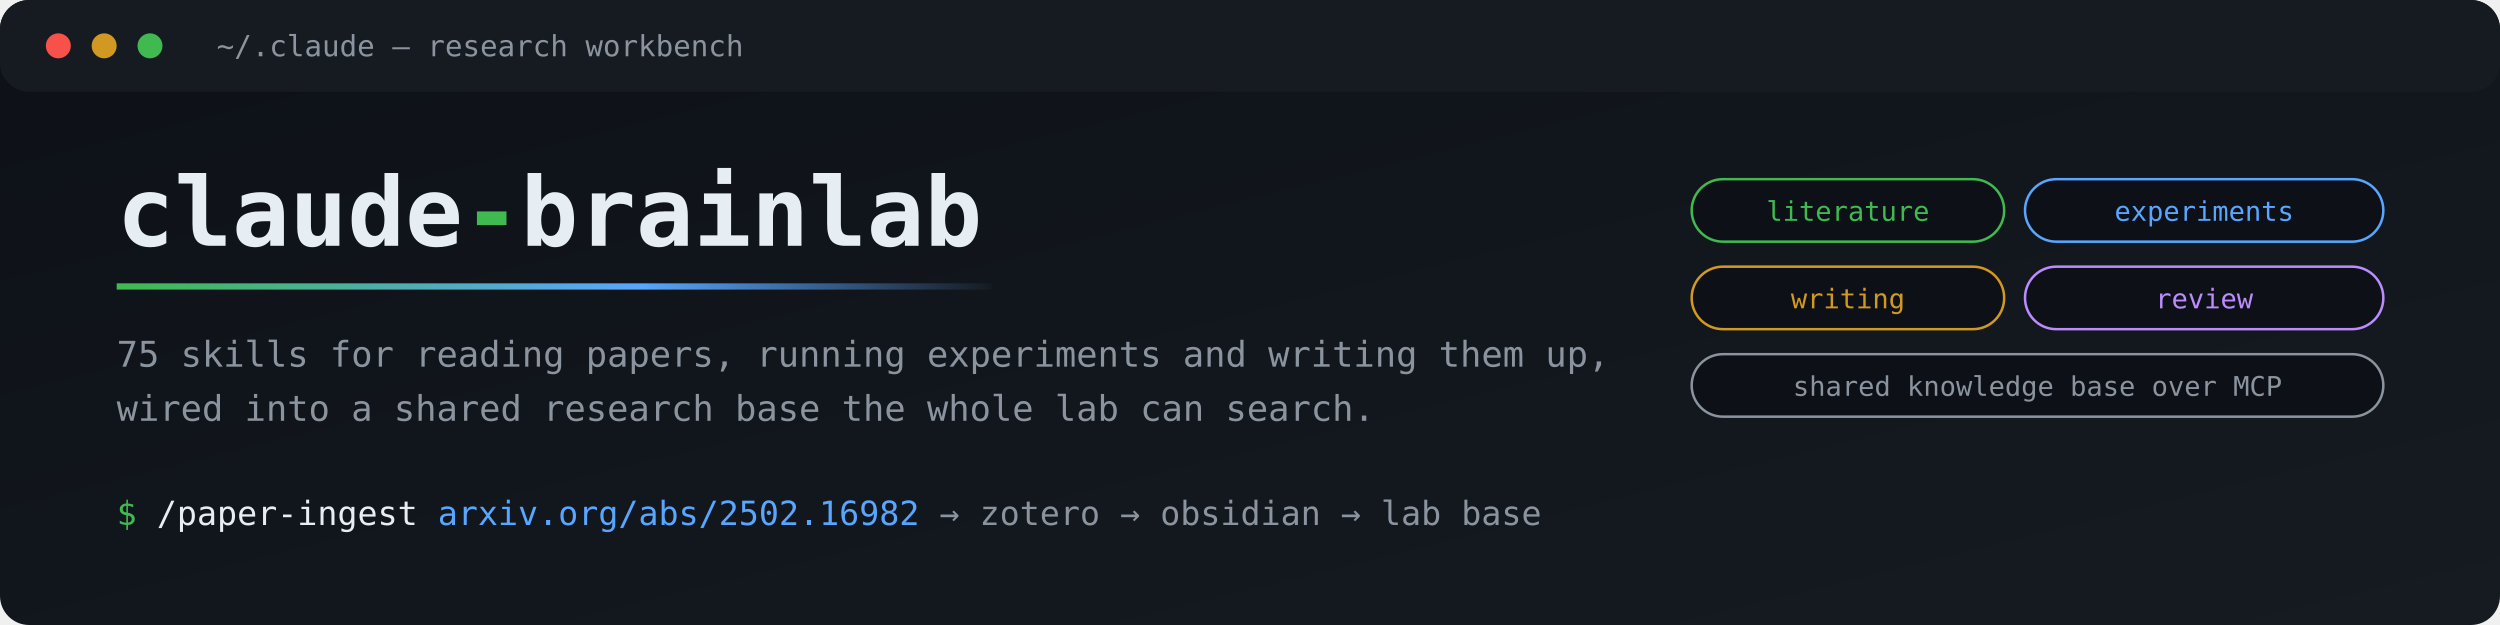
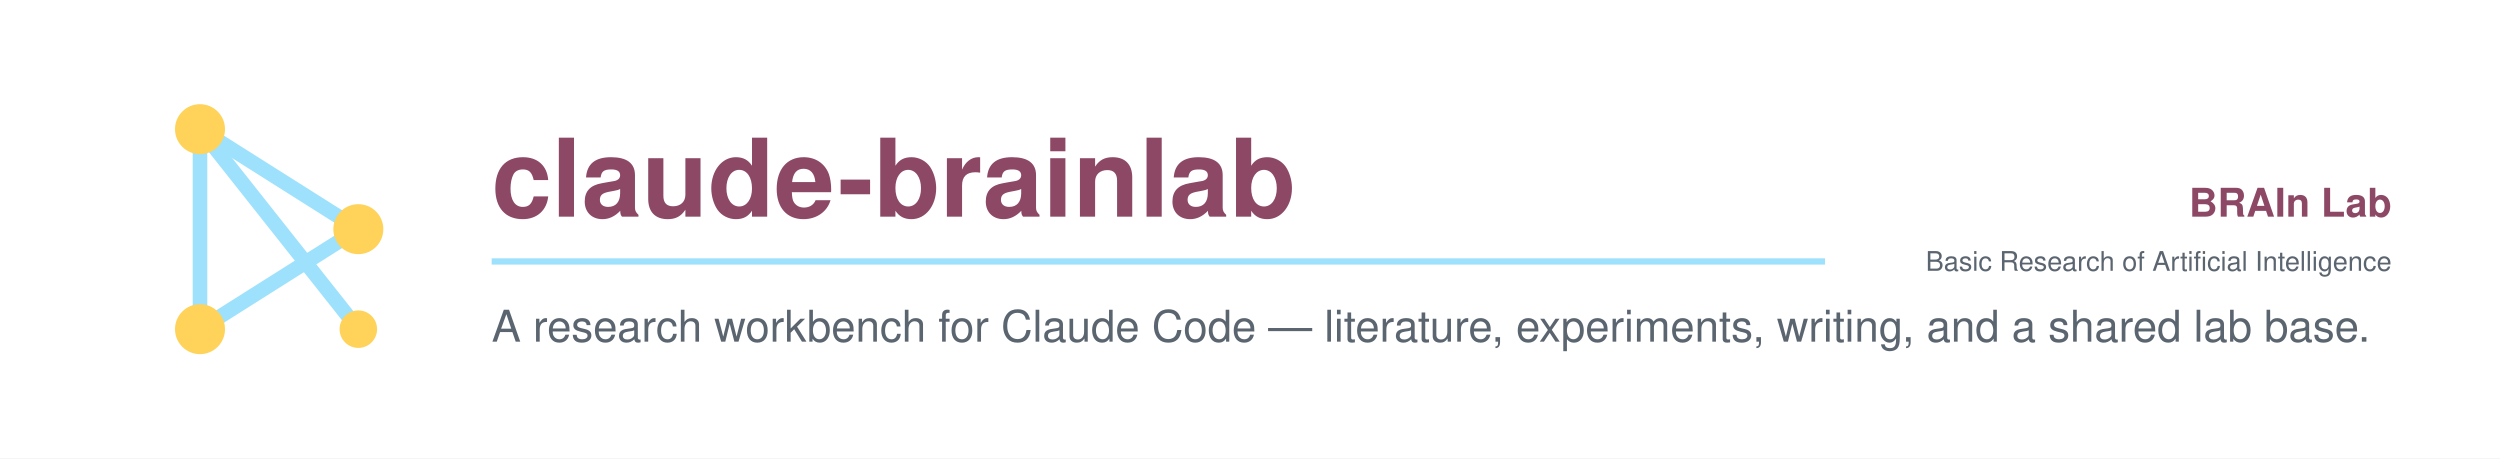
- <svg xmlns="http://www.w3.org/2000/svg" viewBox="0 0 1200 300" width="1200" height="300" role="img" aria-label="claude-brainlab — a research workbench for Claude Code">
-   <defs>
-     <linearGradient id="bg" x1="0" y1="0" x2="1" y2="1">
-       <stop offset="0%" stop-color="#0D1117" />
-       <stop offset="100%" stop-color="#161B22" />
-     </linearGradient>
-     <linearGradient id="rule" x1="0" y1="0" x2="1" y2="0">
-       <stop offset="0%" stop-color="#3FB950" />
-       <stop offset="60%" stop-color="#58A6FF" />
-       <stop offset="100%" stop-color="#161B22" />
-     </linearGradient>
-   </defs>
-   <rect width="1200" height="300" rx="14" fill="url(#bg)" />
-   <rect x="0" y="0" width="1200" height="44" rx="14" fill="#161B22" />
-   <circle cx="28" cy="22" r="6" fill="#F85149" />
-   <circle cx="50" cy="22" r="6" fill="#D29922" />
-   <circle cx="72" cy="22" r="6" fill="#3FB950" />
-   <text x="104" y="27" font-family="ui-monospace, SFMono-Regular, Menlo, monospace" font-size="14" fill="#8B949E">~/.claude — research workbench</text>
-   <text x="56" y="118" font-family="ui-monospace, SFMono-Regular, Menlo, monospace" font-size="46" font-weight="bold" fill="#E6EDF3">claude<tspan fill="#3FB950">-</tspan>brainlab</text>
-   <rect x="56" y="136" width="420" height="3" fill="url(#rule)" />
-   <text x="56" y="176" font-family="ui-monospace, SFMono-Regular, Menlo, monospace" font-size="17" fill="#8B949E">75 skills for reading papers, running experiments and writing them up,</text>
-   <text x="56" y="202" font-family="ui-monospace, SFMono-Regular, Menlo, monospace" font-size="17" fill="#8B949E">wired into a shared research base the whole lab can search.</text>
-   <text x="56" y="252" font-family="ui-monospace, SFMono-Regular, Menlo, monospace" font-size="16" fill="#3FB950">$ <tspan fill="#E6EDF3">/paper-ingest</tspan>
-     <tspan fill="#58A6FF">arxiv.org/abs/2502.16982</tspan>
-     <tspan fill="#8B949E">→ zotero → obsidian → lab base</tspan>
-   </text>
-   <g font-family="ui-monospace, SFMono-Regular, Menlo, monospace" font-size="13">
-     <rect x="812" y="86" width="150" height="30" rx="15" fill="#0D1117" stroke="#3FB950" stroke-width="1.2" />
-     <text x="887" y="106" fill="#3FB950" text-anchor="middle">literature</text>
-     <rect x="972" y="86" width="172" height="30" rx="15" fill="#0D1117" stroke="#58A6FF" stroke-width="1.2" />
-     <text x="1058" y="106" fill="#58A6FF" text-anchor="middle">experiments</text>
-     <rect x="812" y="128" width="150" height="30" rx="15" fill="#0D1117" stroke="#D29922" stroke-width="1.2" />
-     <text x="887" y="148" fill="#D29922" text-anchor="middle">writing</text>
-     <rect x="972" y="128" width="172" height="30" rx="15" fill="#0D1117" stroke="#BC8CFF" stroke-width="1.2" />
-     <text x="1058" y="148" fill="#BC8CFF" text-anchor="middle">review</text>
-     <rect x="812" y="170" width="332" height="30" rx="15" fill="#0D1117" stroke="#8B949E" stroke-width="1.2" />
-     <text x="978" y="190" fill="#8B949E" text-anchor="middle">shared knowledge base over MCP</text>
+ <svg xmlns="http://www.w3.org/2000/svg" viewBox="0 0 1200 220" width="1200" height="220" role="img" aria-label="claude-brainlab — a research workbench for Claude Code, BRAIn Lab house style">
+   <rect width="1200" height="220" fill="#FFFFFF" />
+   <g fill="none" stroke="#9DE1FC" stroke-width="7" stroke-linecap="round">
+     <path d="M96 62 L96 158" />
+     <path d="M96 62 L172 110" />
+     <path d="M96 158 L172 110" />
+     <path d="M96 62 L172 158" />
  </g>
+   <g fill="#FFD25A">
+     <circle cx="96" cy="62" r="12" />
+     <circle cx="96" cy="158" r="12" />
+     <circle cx="172" cy="110" r="12" />
+     <circle cx="172" cy="158" r="9" />
+   </g>
+   <text x="236" y="104" font-family="Helvetica Neue, Helvetica, Arial, sans-serif" font-size="52" font-weight="bold" fill="#8D4866">claude-brainlab</text>
+   <rect x="236" y="124" width="640" height="3" fill="#9DE1FC" />
+   <text x="236" y="164" font-family="Helvetica Neue, Helvetica, Arial, sans-serif" font-size="21" fill="#5B6570">A research workbench for Claude Code — literature, experiments, writing, and a shared lab base.</text>
+   <text x="1148" y="104" font-family="Helvetica Neue, Helvetica, Arial, sans-serif" font-size="19" fill="#8D4866" text-anchor="end" font-weight="bold">BRAIn Lab</text>
+   <text x="1148" y="130" font-family="Helvetica Neue, Helvetica, Arial, sans-serif" font-size="13" fill="#5B6570" text-anchor="end">Basic Research of Artificial Intelligence</text>
</svg>
